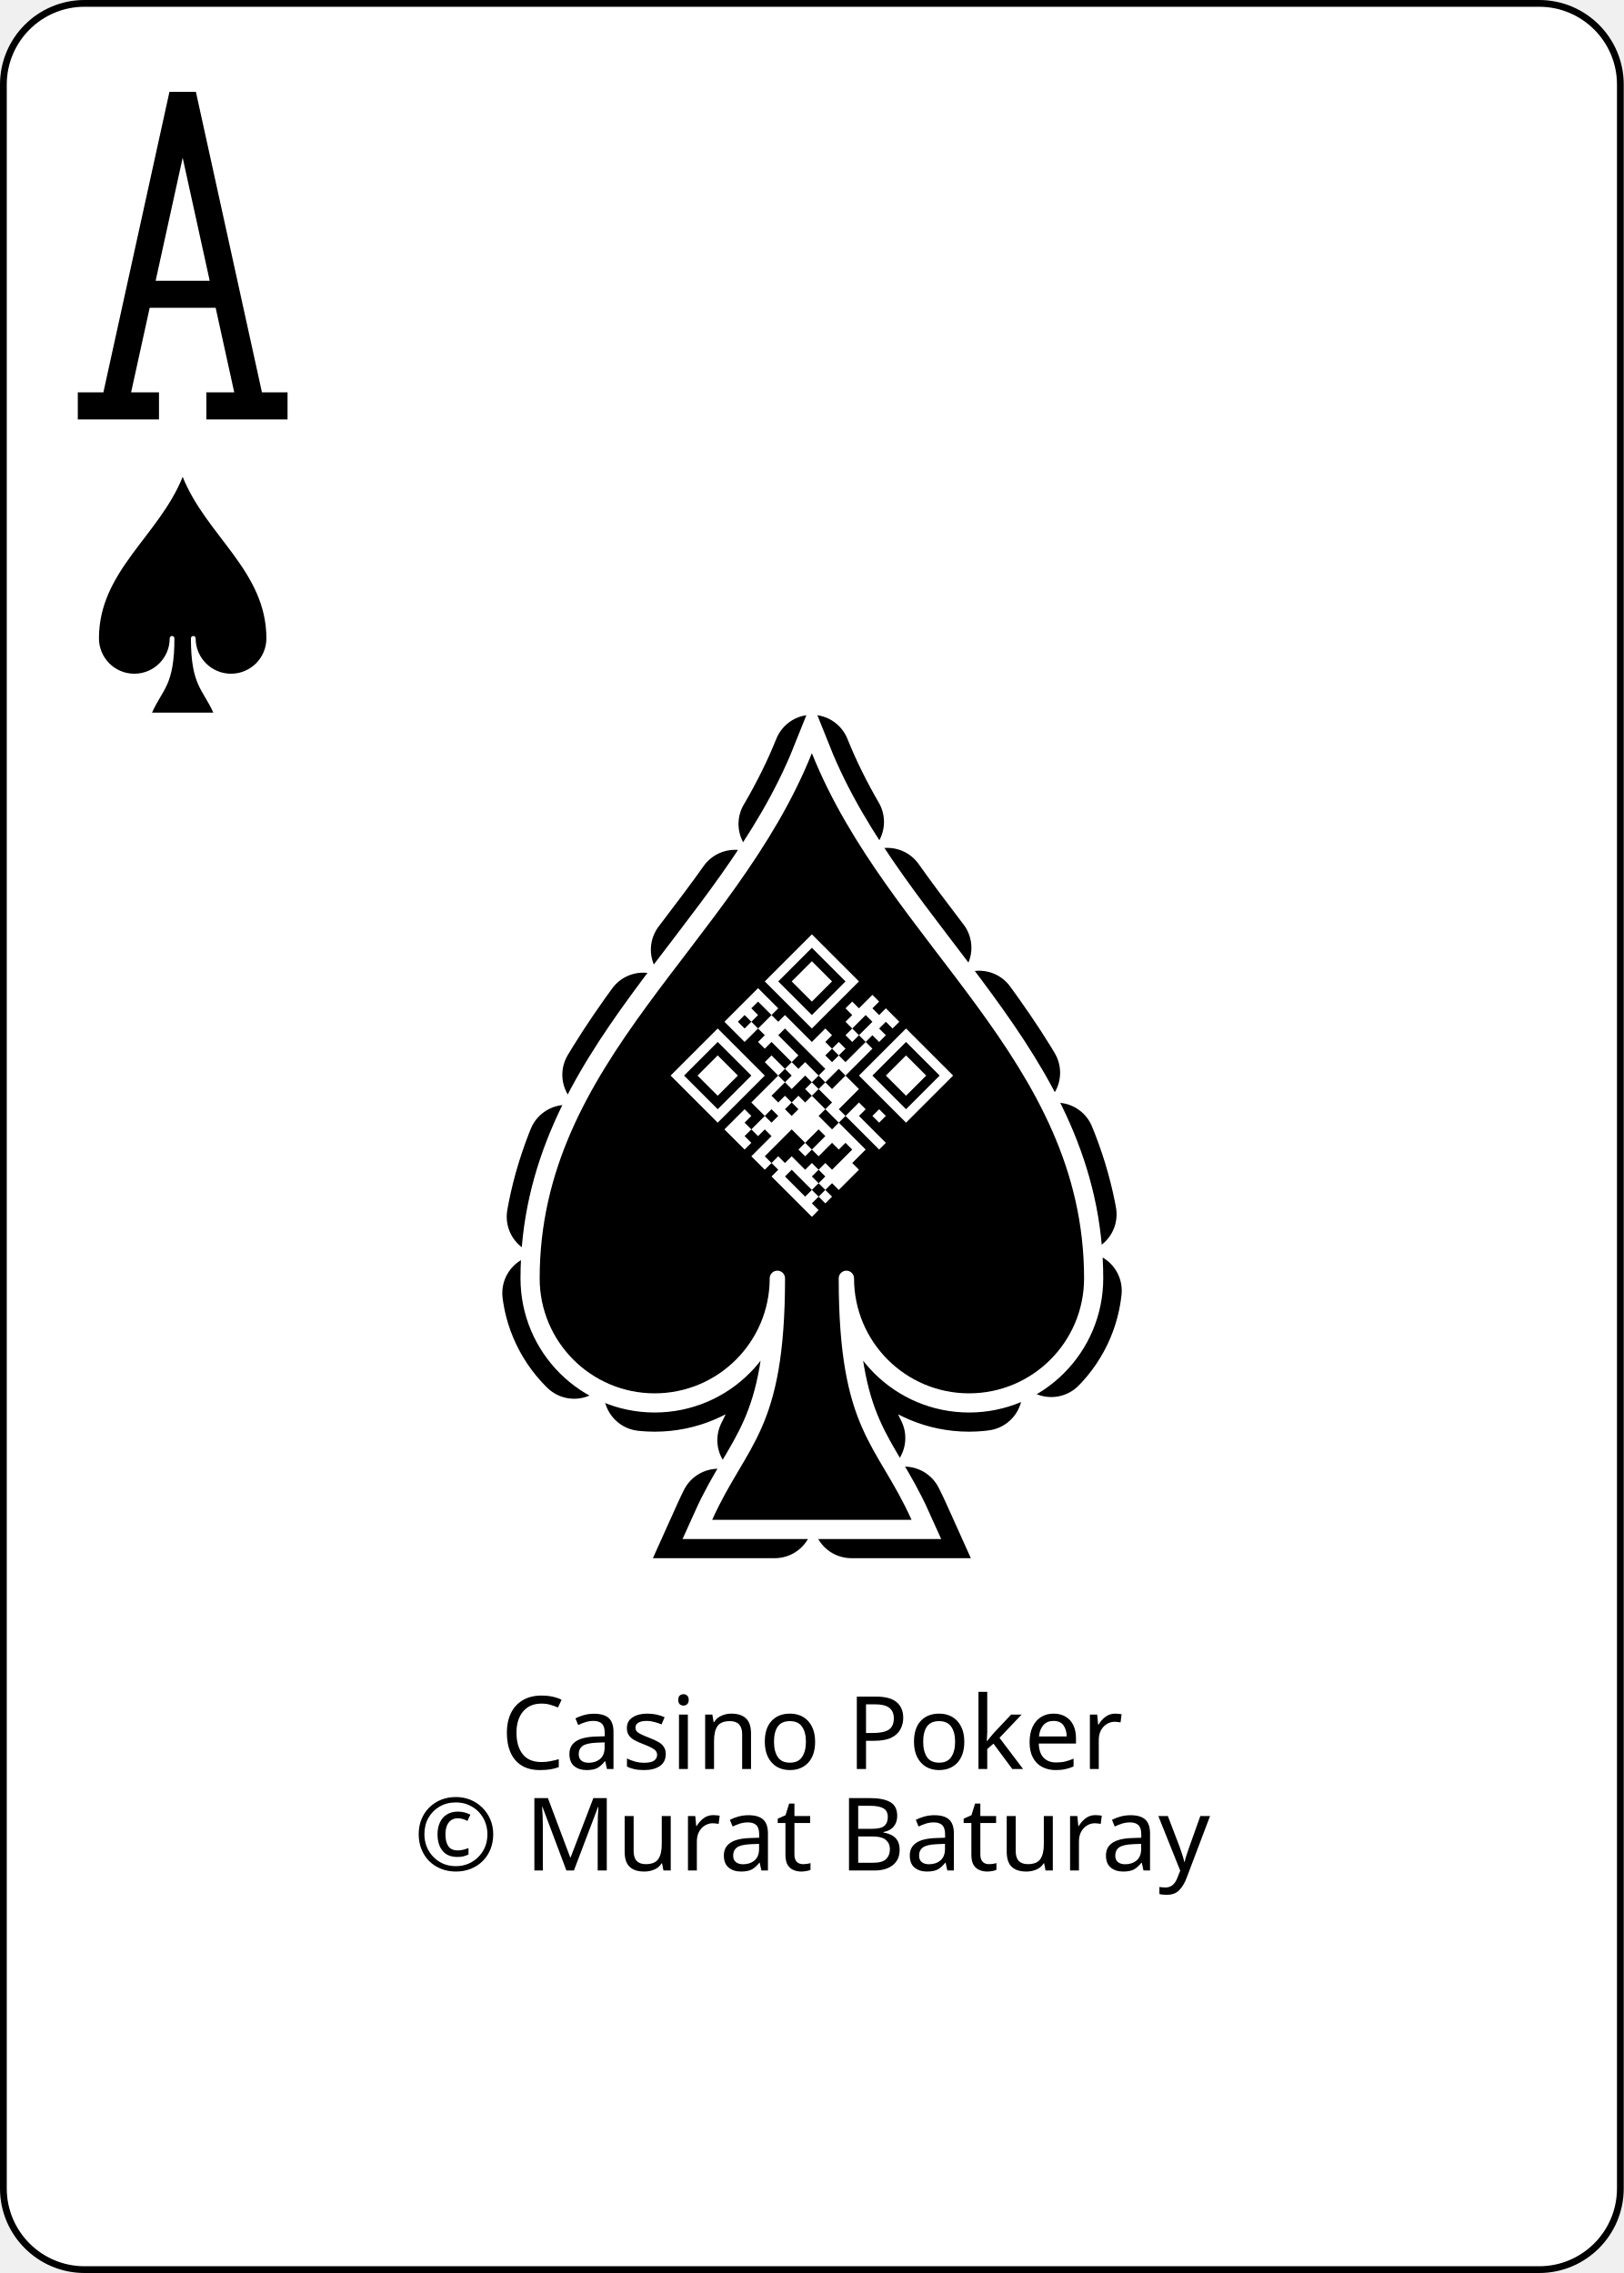
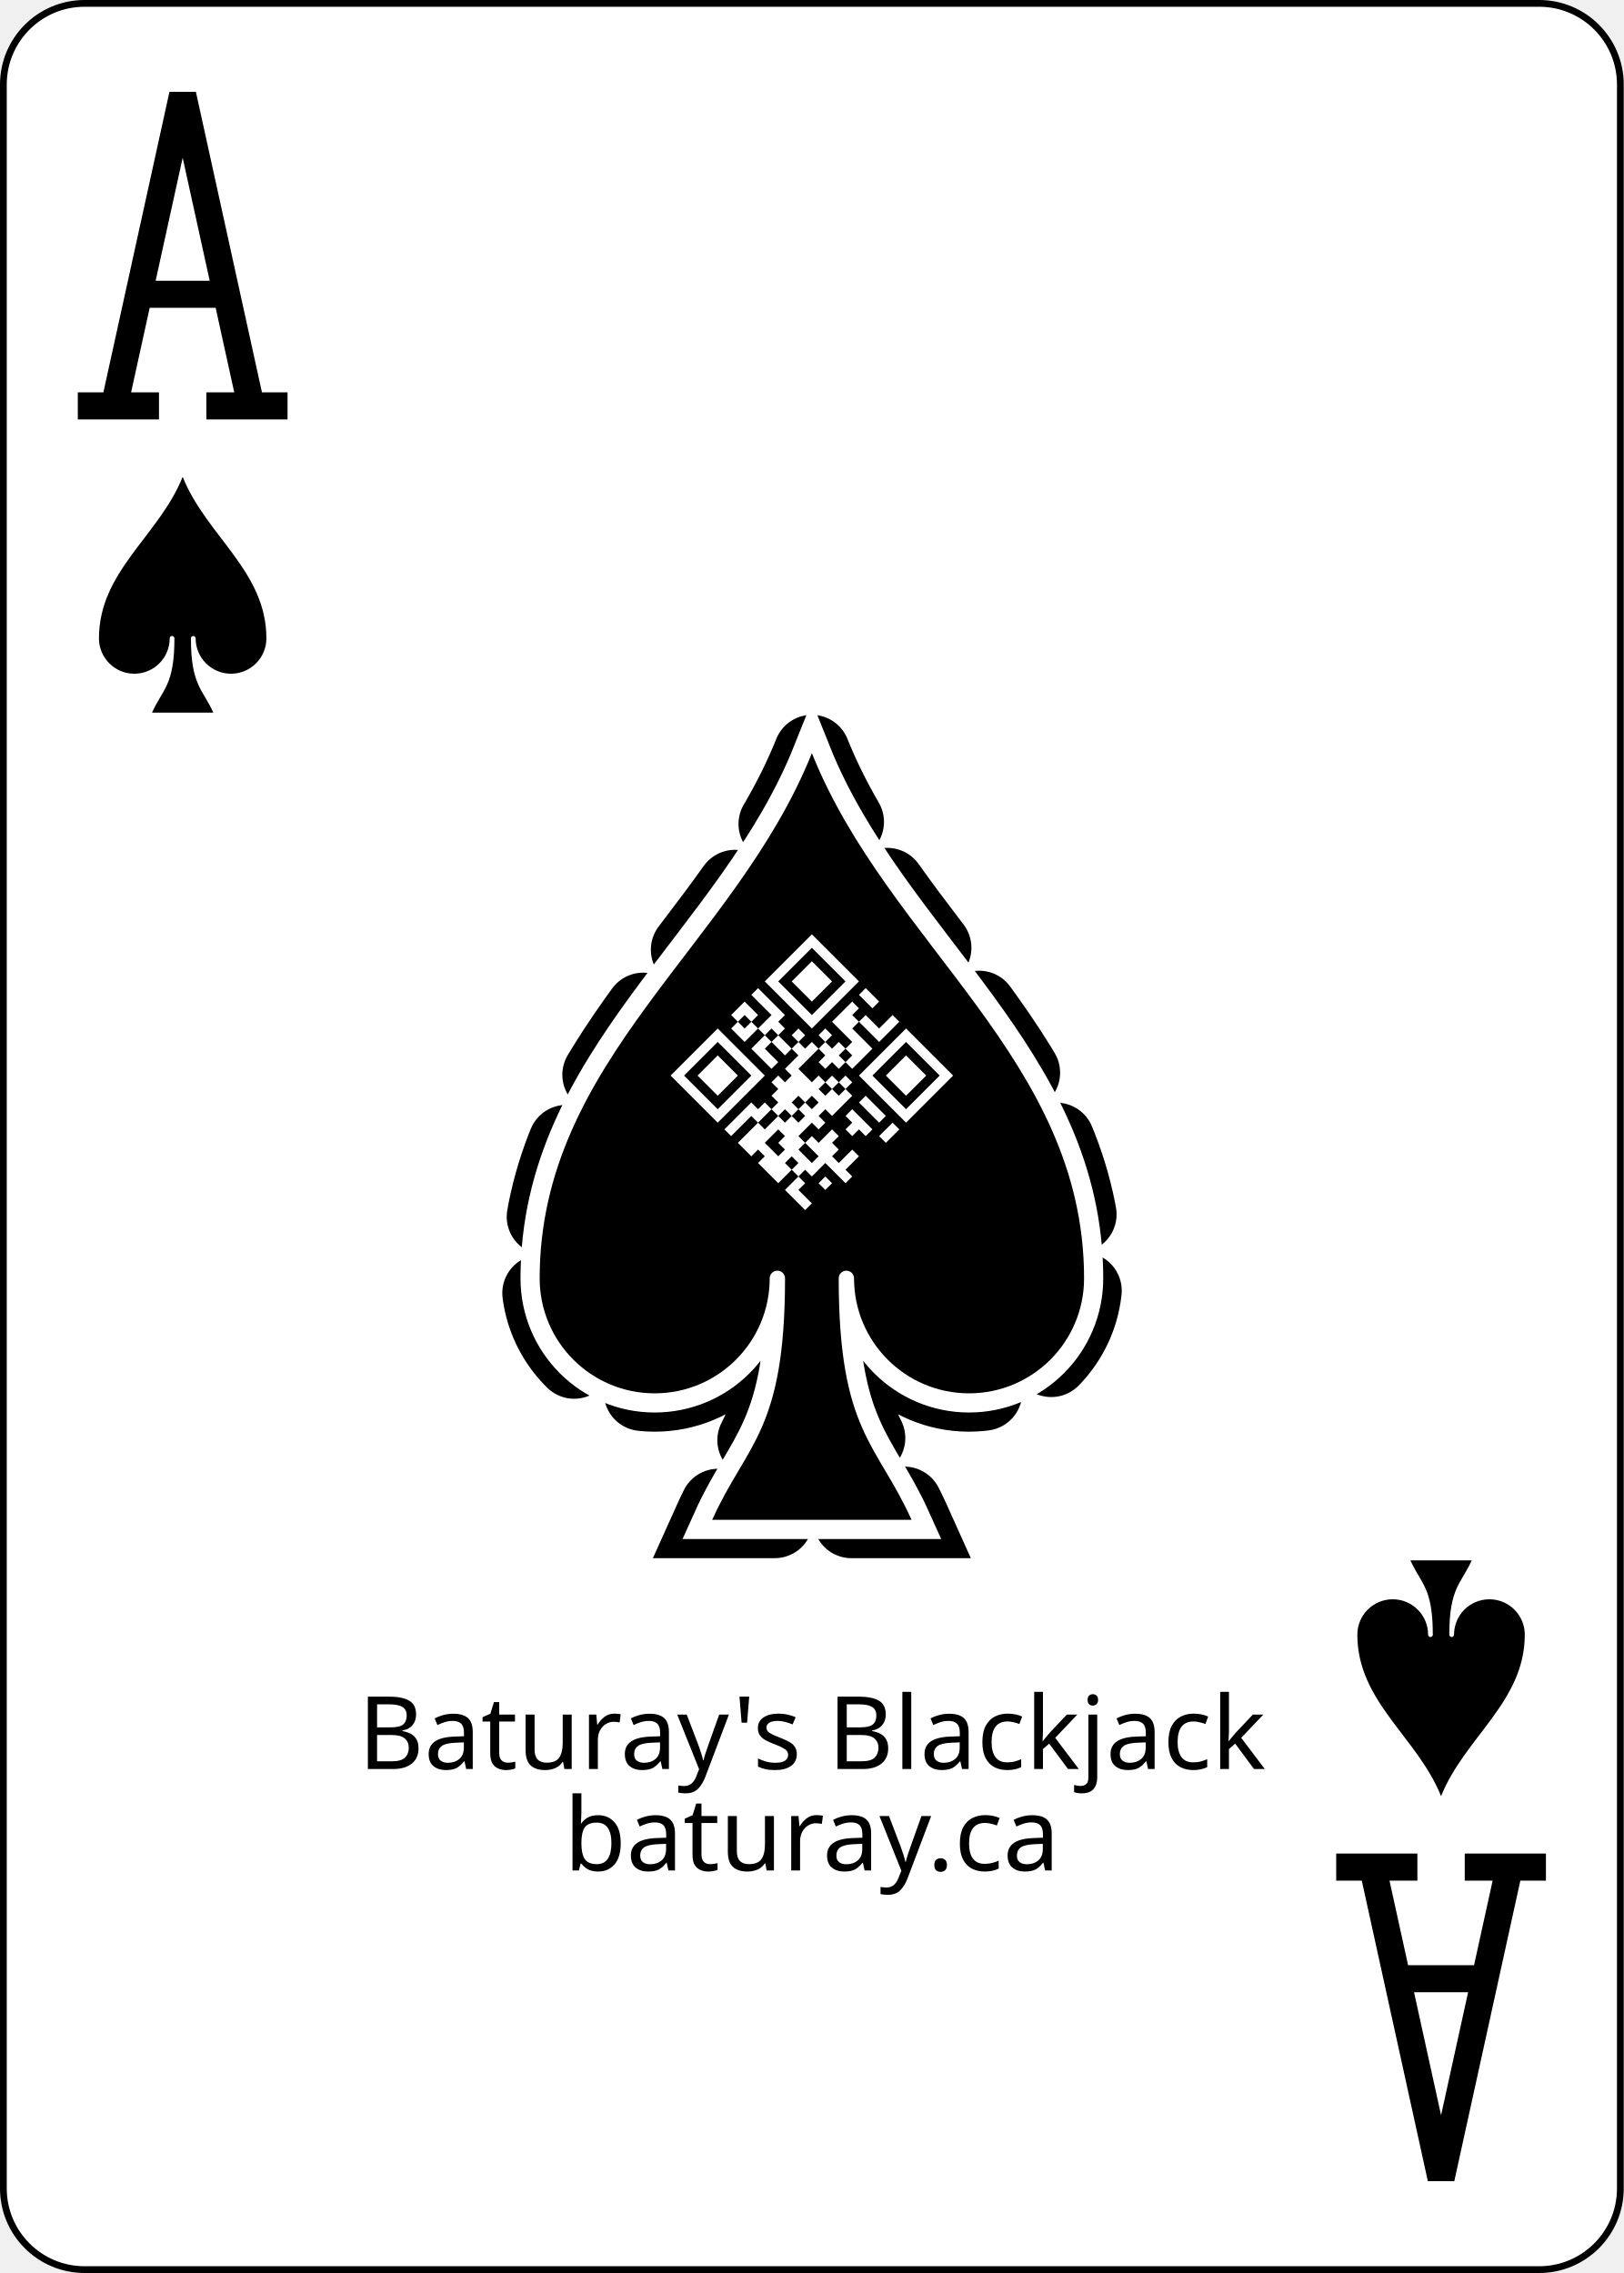
<svg xmlns="http://www.w3.org/2000/svg" xmlns:xlink="http://www.w3.org/1999/xlink" class="card" face="AS" height="3.5in" preserveAspectRatio="none" viewBox="-120 -168 240 336" width="2.5in">
  <defs>
    <symbol id="VSA" viewBox="-500 -500 1000 1000" preserveAspectRatio="xMinYMid">
      <path d="M-270 460L-110 460M-200 450L0 -460L200 450M110 460L270 460M-120 130L120 130" stroke="black" stroke-width="80" stroke-linecap="square" stroke-miterlimit="1.5" fill="none" />
    </symbol>
    <symbol id="SSA" viewBox="-600 -600 1200 1200" preserveAspectRatio="xMinYMid">
      <path d="M0 -500C100 -250 355 -100 355 185A150 150 0 0 1 55 185A10 10 0 0 0 35 185C35 385 85 400 130 500L-130 500C-85 400 -35 385 -35 185A10 10 0 0 0 -55 185A150 150 0 0 1 -355 185C-355 -100 -100 -250 0 -500Z" />
    </symbol>
  </defs>
  <rect width="239" height="335" x="-119.5" y="-167.5" rx="12" ry="12" fill="white" stroke="black" />
  <use xlink:href="#SSA" fill="black" height="136" width="136" x="-68" y="-68" stroke="black" stroke-width="100" stroke-dasharray="100,100" stroke-linecap="round" />
  <use xlink:href="#SSA" fill="black" height="136" width="136" x="-68" y="-68" stroke="white" stroke-width="50" />
  <use xlink:href="#SSA" fill="black" height="136" width="136" x="-68" y="-68" />
-   <path transform="translate(0,-10)rotate(45)scale(1.406)translate(-14,-14)" fill="white" stroke="none" d="M4,4h7v7h-7M5,5v5h5v-5M13,4h1v1h1v-1h2v1h-1v1h1v1h-1v1h1v4h2v3h1v-2h1v1h4v1h-5v1h4v2h1v3h-1v1h1v1h-1v1h1v1h-6v-1h-1v1h-2v-3h-1v1h-1v1h1v1h-3v-3h1v1h1v-2h-2v-4h-2v-1h2v-1h-3v1h-1v-1h-1v2h-3v-5h3v1h1v-1h4v-2h1v1h1v-1h1v1h1v-3h-1v1h-1v-1h-1v-1h-1v-1h1M18,4h7v7h-7M19,5v5h5v-5M14,6v2h1v-2M6,6h3v3h-3M20,6h3v3h-3M14,11v1h1v-1M16,12v2h1v-2M5,13v1h1v1h1v-2M9,13v1h3v1h1v-1h2v-1M22,12h1v1h-1M15,14v1h1v-1M5,15v1h1v-1M14,15v2h-1v2h1v-1h1v-1h1v-1h-1v-1M16,15v1h2v-1M12,16v1h1v-1M18,16v1h2v-1M22,17v1h-1v2h-1v1h-1v-1h-2v4h1v-1h1v-1h2v-1h1v-1h1v-3M15,18v1h1v-1M19,18v2h1v-2M4,18h7v7h-7M5,19v5h5v-5M14,20v1h1v-1M6,20h3v3h-3M22,21v1h1v-1M23,22v1h1v-1M20,23v1h3v-1" />
-   <text font-size="15" font-family="Bariol" fill="black" text-anchor="middle" y="93.5">Casino Poker</text>
-   <text font-size="15" font-family="Bariol" fill="black" text-anchor="middle" y="108.5">© Murat Baturay</text>
+   <path transform="translate(0,-10)rotate(45)scale(1.406)translate(-14,-14)" fill="white" stroke="none" d="M4,4h7v7h-7M5,5v5h5v-5M12,4h2v1h-2M16,4h1v3h-3v1h3v3h-1v1h-1v1h-1v-1h-1v3h2v-1h1v-1h1v-1h1v1h1v3h-1v1h1v1h-1v2h1v-1h1v-2h1v1h1v1h1v-2h1v2h1v1h-3v2h-1v1h1v1h2v1h-3v-2h-1v2h-3v-1h-1v1h-2v-3h-1v3h-1v-4h1v-1h1v-1h-1v-1h-1v-1h1v-1h-1v-2h-1v1h-2v1h2v1h-3v-2h-1v2h-2v-1h-1v-2h2v1h1v-2h-3v-1h4v1h1v1h2v-1h-1v-1h1v1h1v-1h1v-1h-1v-1h1v1h1v-1h1v-1h-3v-3h1v1h1v-1h2M18,4h7v7h-7M19,5v5h5v-5M6,6h3v3h-3M20,6h3v3h-3M15,10v1h1v-1M17,13v1h1v-1M20,12h3v1h-3M24,12h1v2h-1M8,14v1h1v-1M16,14v1h1v-1M5,15v1h1v-1M20,14h3v1h-1v1h-1v-1h-1M16,16v1h1v-1M15,17v1h1v-1M16,18v1h1v-1M4,18h7v7h-7M5,19v5h5v-5M15,19v1h1v-1M14,20v2h1v-2M19,20v1h2v-1M6,20h3v3h-3M16,21v2h2v-1h-1v-1M19,22v1h1v-1M23,21h1v1h-1" />
+   <text font-size="15" font-family="Bariol" fill="black" text-anchor="middle" y="93.5">Baturay's Blackjack</text>
+   <text font-size="15" font-family="Bariol" fill="black" text-anchor="middle" y="108.5">baturay.ca</text>
  <use xlink:href="#VSA" height="50" width="50" x="-118" y="-156" />
  <use xlink:href="#SSA" fill="black" height="41.827" width="41.827" x="-113.913" y="-101" />
-   <g transform="rotate(180)" />
+   <g transform="rotate(180)">
+     <use xlink:href="#VSA" height="50" width="50" x="-118" y="-156" />
+     <use xlink:href="#SSA" fill="black" height="41.827" width="41.827" x="-113.913" y="-101" />
+   </g>
</svg>
